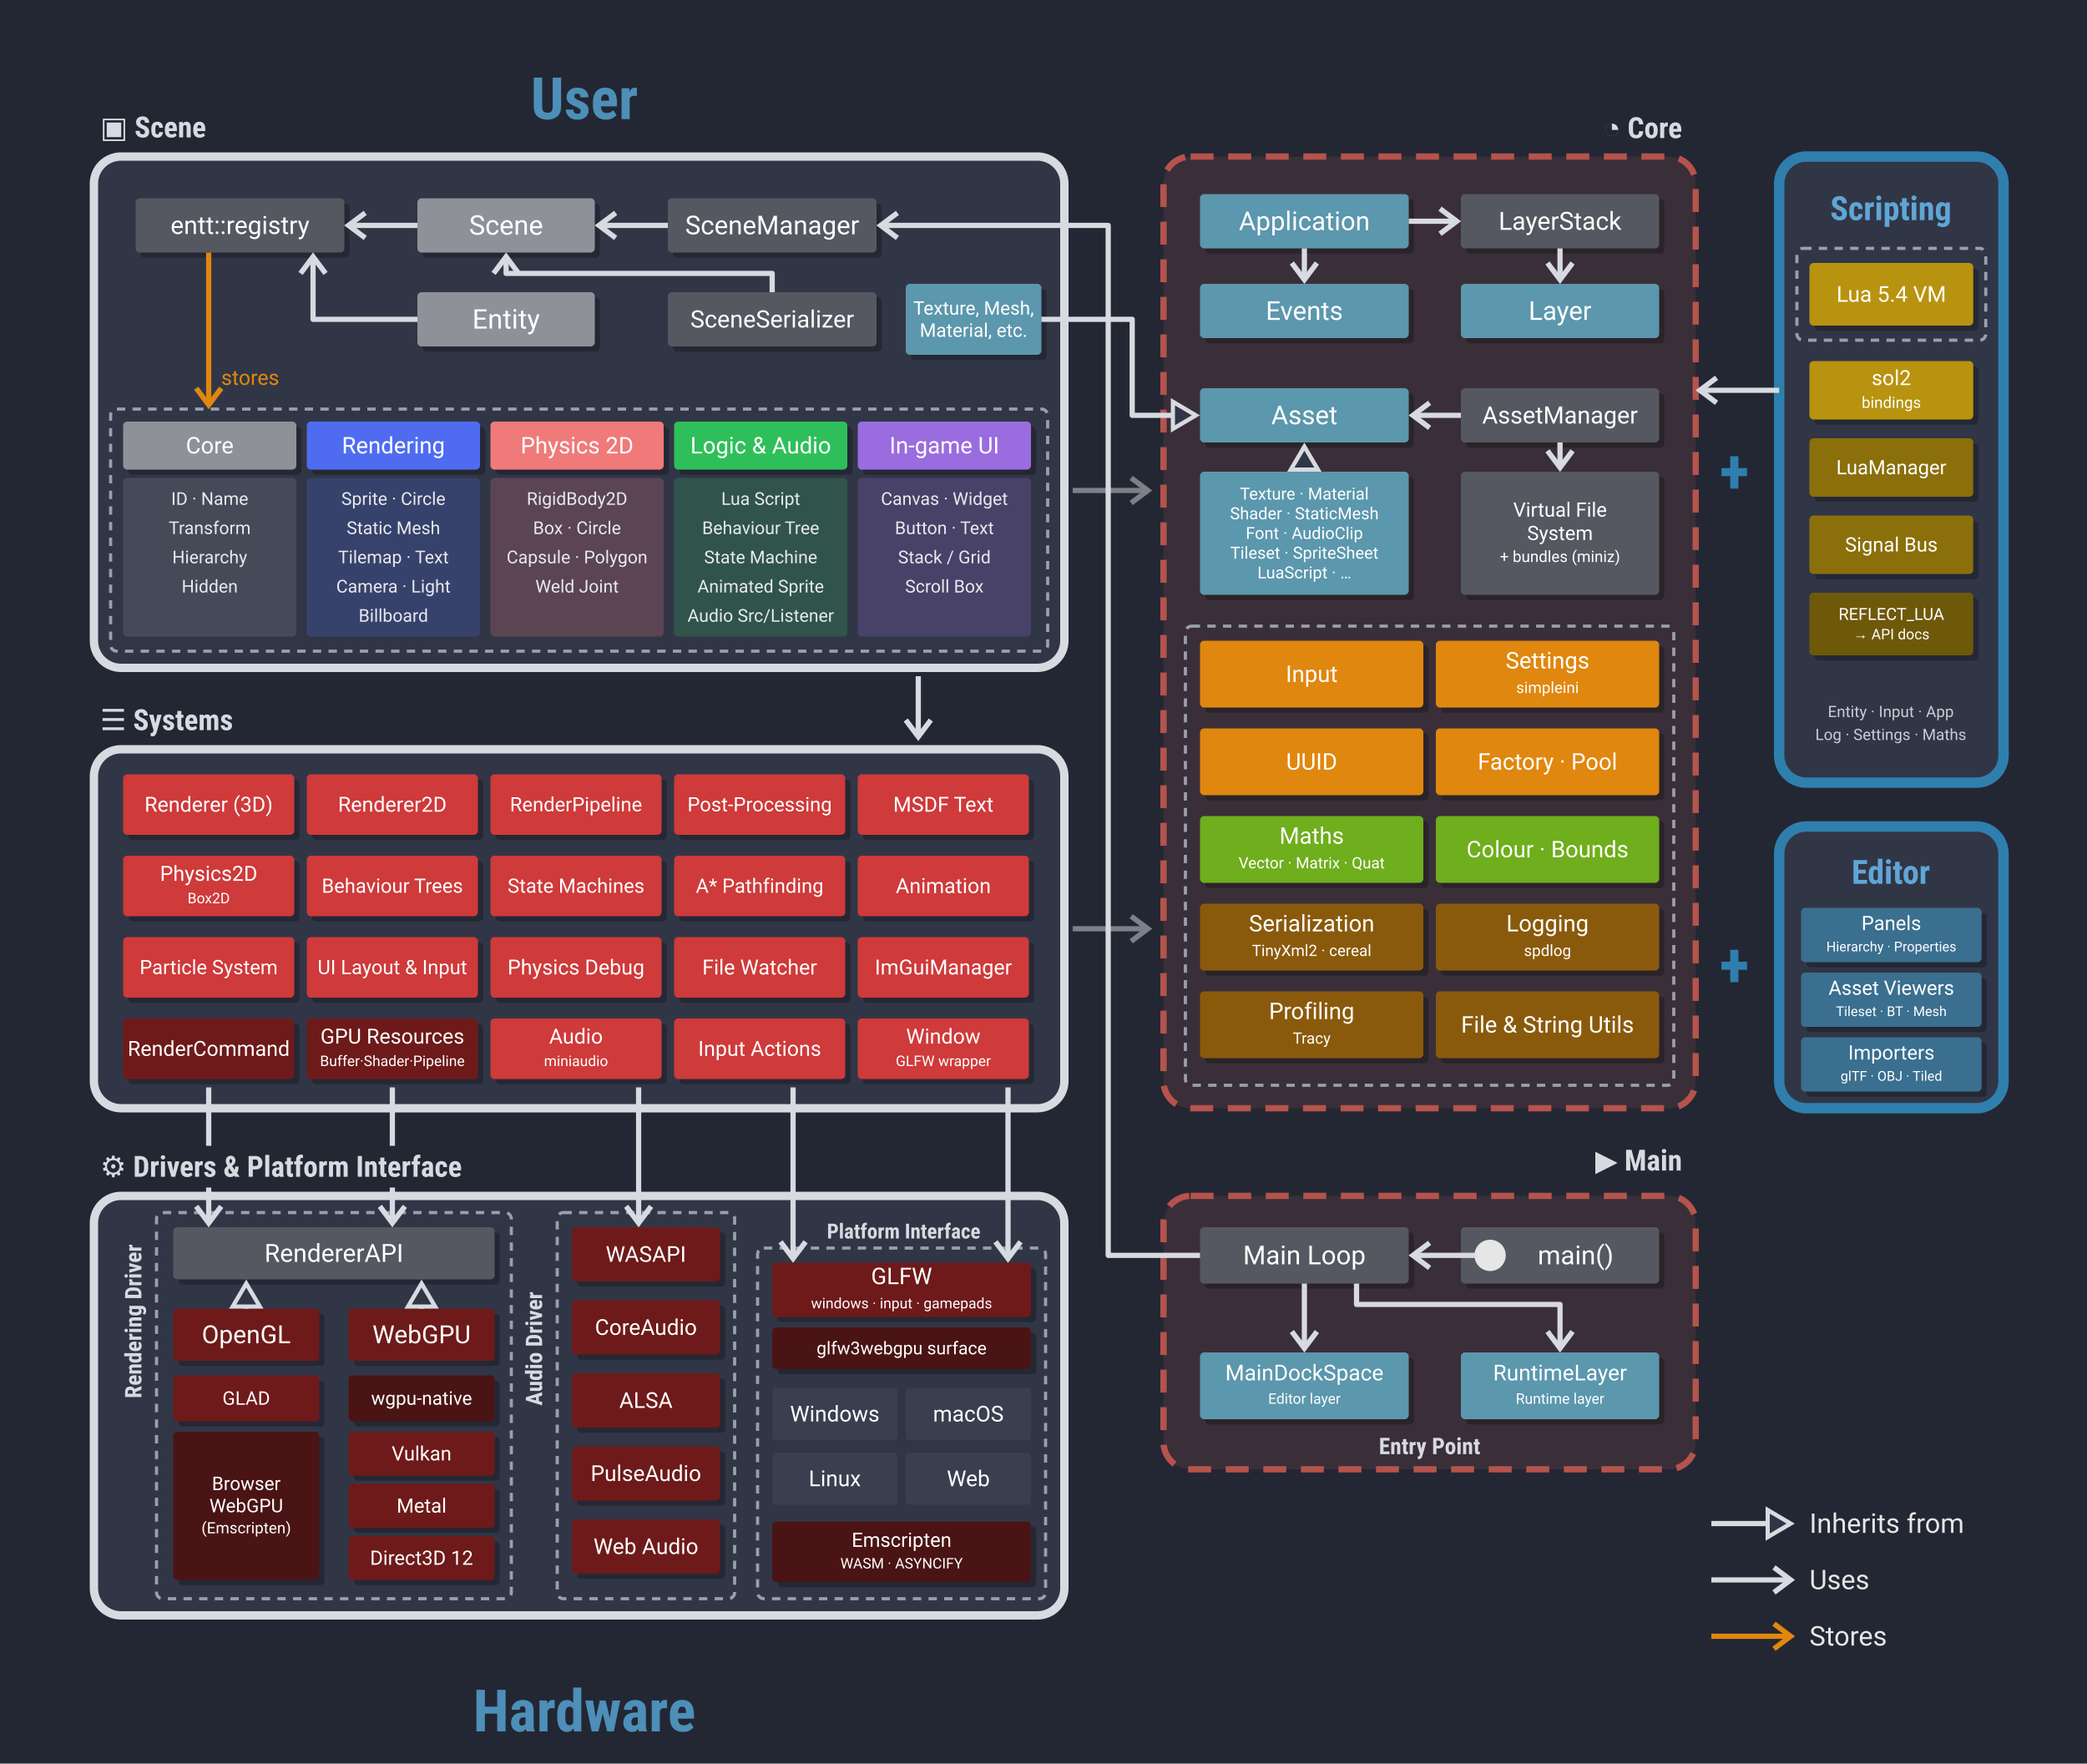
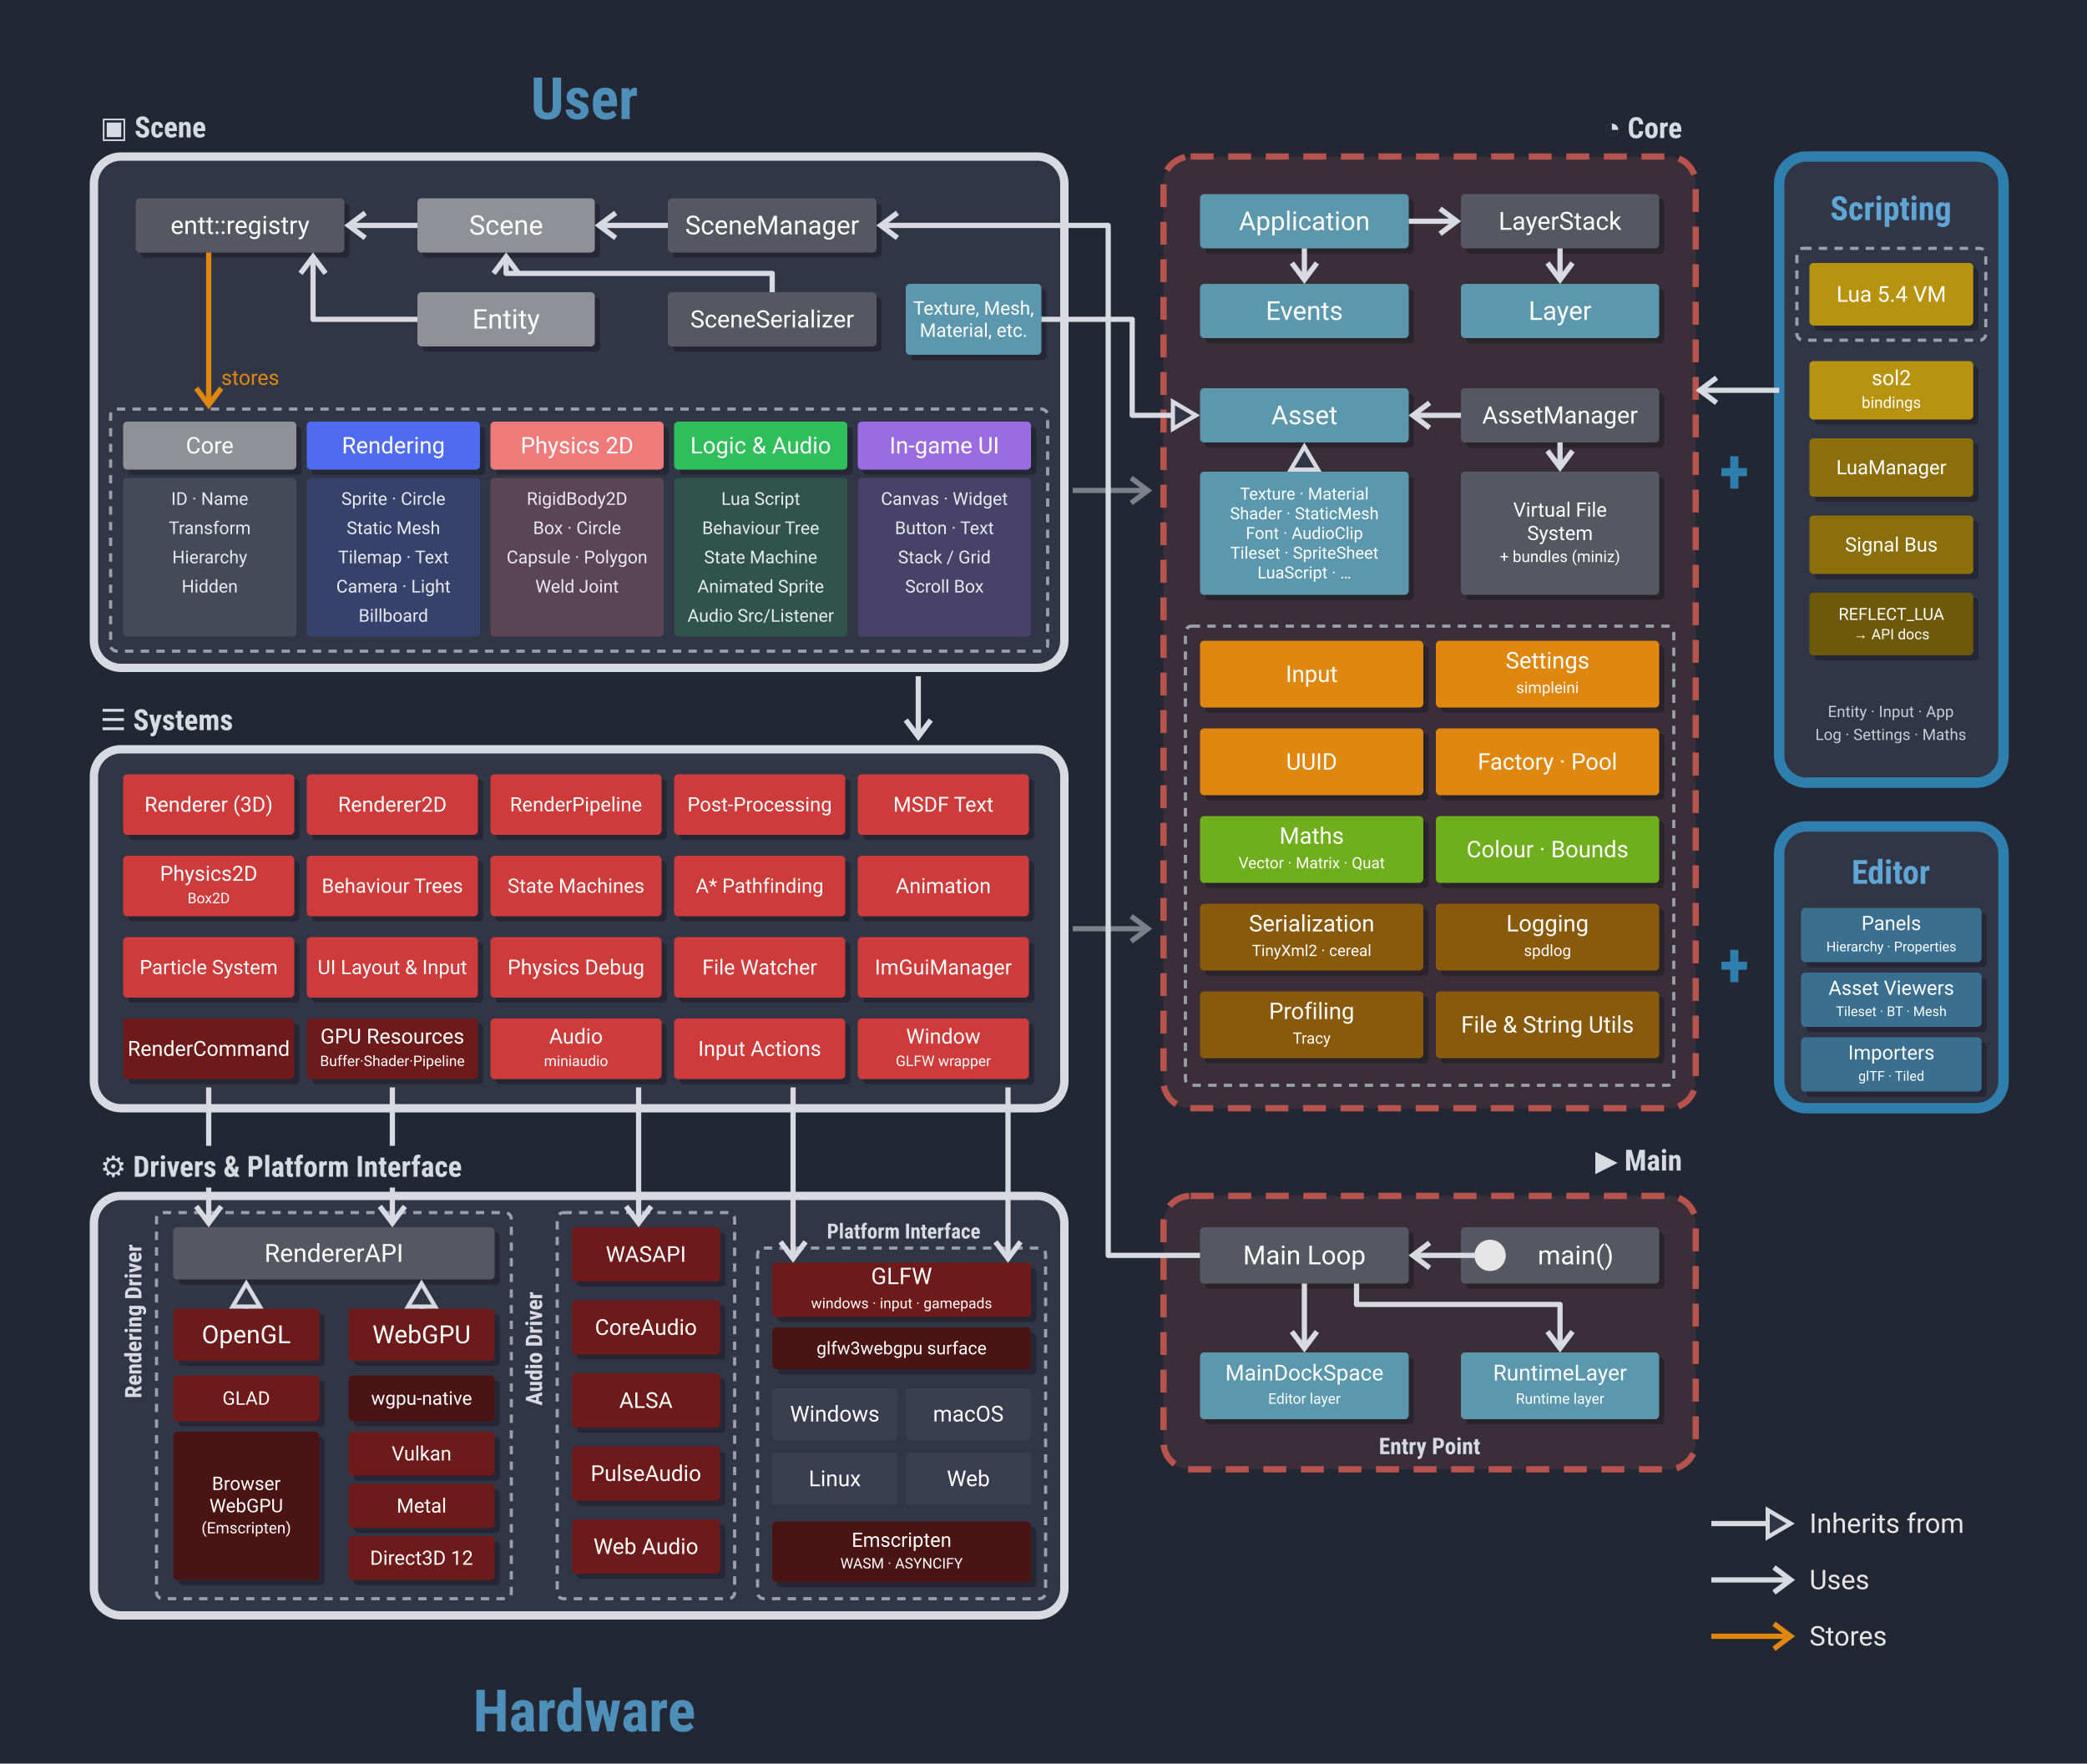
<svg xmlns="http://www.w3.org/2000/svg" width="2000" height="1690" viewBox="0 0 2000 1690" font-family="Roboto, 'Segoe UI', 'Helvetica Neue', Arial, sans-serif">
  <defs>
    <marker id="uses" markerUnits="userSpaceOnUse" markerWidth="30" markerHeight="30" refX="24" refY="15" orient="auto">
      <path d="M8,3 L24,15 L8,27" fill="none" stroke="#d7dae0" stroke-width="5" stroke-linejoin="miter" />
    </marker>
    <marker id="stores" markerUnits="userSpaceOnUse" markerWidth="30" markerHeight="30" refX="24" refY="15" orient="auto">
      <path d="M8,3 L24,15 L8,27" fill="none" stroke="#e0870f" stroke-width="5" />
    </marker>
    <marker id="inh" markerUnits="userSpaceOnUse" markerWidth="34" markerHeight="34" refX="28" refY="17" orient="auto">
      <path d="M6,4 L28,17 L6,30 Z" fill="#313646" stroke="#d7dae0" stroke-width="4" stroke-linejoin="miter" />
    </marker>
  </defs>
  <rect width="2000" height="1690" fill="#232733" />
  <text x="560" y="95" font-size="56" fill="#4d8fb8" font-weight="bold" font-family="'Roboto Condensed', 'Arial Narrow', 'Segoe UI', Arial, sans-serif" text-anchor="middle" dominant-baseline="central">User</text>
  <text x="560" y="1640" font-size="56" fill="#4d8fb8" font-weight="bold" font-family="'Roboto Condensed', 'Arial Narrow', 'Segoe UI', Arial, sans-serif" text-anchor="middle" dominant-baseline="central">Hardware</text>
  <text x="96" y="122" font-size="28" fill="#d7dae0" font-weight="bold" font-family="'Roboto Condensed', 'Arial Narrow', 'Segoe UI', Arial, sans-serif" text-anchor="start" dominant-baseline="central">▣  Scene</text>
  <rect x="90" y="150" width="930" height="490" rx="26" fill="#313646" stroke="#d7dae0" stroke-width="8" />
  <rect x="135" y="195" width="200" height="52" rx="4" fill="#000" opacity="0.25" />
  <rect x="130" y="190" width="200" height="52" rx="4" fill="#555861" />
  <text x="230.0" y="216.0" font-size="24" fill="#fff" font-weight="normal" text-anchor="middle" dominant-baseline="central">entt::registry</text>
  <rect x="405" y="195" width="170" height="52" rx="4" fill="#000" opacity="0.25" />
  <rect x="400" y="190" width="170" height="52" rx="4" fill="#8f9199" />
  <text x="485.0" y="216.0" font-size="26" fill="#fff" font-weight="normal" text-anchor="middle" dominant-baseline="central">Scene</text>
  <rect x="645" y="195" width="200" height="52" rx="4" fill="#000" opacity="0.25" />
  <rect x="640" y="190" width="200" height="52" rx="4" fill="#555861" />
  <text x="740.0" y="216.0" font-size="25" fill="#fff" font-weight="normal" text-anchor="middle" dominant-baseline="central">SceneManager</text>
  <path d="M640,216 L574,216" fill="none" stroke="#d7dae0" stroke-width="5" stroke-linejoin="round" marker-end="url(#uses)" opacity="1" />
  <path d="M400,216 L334,216" fill="none" stroke="#d7dae0" stroke-width="5" stroke-linejoin="round" marker-end="url(#uses)" opacity="1" />
  <rect x="405" y="285" width="170" height="52" rx="4" fill="#000" opacity="0.25" />
  <rect x="400" y="280" width="170" height="52" rx="4" fill="#8f9199" />
  <text x="485.0" y="306.0" font-size="26" fill="#fff" font-weight="normal" text-anchor="middle" dominant-baseline="central">Entity</text>
  <rect x="645" y="285" width="200" height="52" rx="4" fill="#000" opacity="0.25" />
  <rect x="640" y="280" width="200" height="52" rx="4" fill="#555861" />
  <text x="740.0" y="306.0" font-size="23" fill="#fff" font-weight="normal" text-anchor="middle" dominant-baseline="central">SceneSerializer</text>
  <path d="M400,306 L300,306 L300,246" fill="none" stroke="#d7dae0" stroke-width="5" stroke-linejoin="round" marker-end="url(#uses)" opacity="1" />
  <path d="M740,280 L740,262 L485,262 L485,246" fill="none" stroke="#d7dae0" stroke-width="5" stroke-linejoin="round" marker-end="url(#uses)" opacity="1" />
  <rect x="873" y="277" width="130" height="68" rx="4" fill="#000" opacity="0.25" />
  <rect x="868" y="272" width="130" height="68" rx="4" fill="#5b97ad" />
  <text x="933.0" y="295.38" font-size="18" fill="#fff" font-weight="normal" text-anchor="middle" dominant-baseline="central">Texture, Mesh,</text>
  <text x="933.0" y="316.62" font-size="18" fill="#fff" font-weight="normal" text-anchor="middle" dominant-baseline="central">Material, etc.</text>
  <rect x="106" y="392" width="898" height="232" rx="6" fill="none" stroke="#9aa0ab" stroke-width="3" stroke-dasharray="8 7" />
  <path d="M200,242 L200,360 L200,388" fill="none" stroke="#e0870f" stroke-width="5" stroke-linejoin="round" marker-end="url(#stores)" opacity="1" />
  <text x="212" y="362" font-size="20" fill="#e0870f" font-weight="normal" font-family="Roboto, 'Segoe UI', 'Helvetica Neue', Arial, sans-serif" text-anchor="start" dominant-baseline="central">stores</text>
  <rect x="123" y="409" width="166" height="46" rx="4" fill="#000" opacity="0.25" />
  <rect x="118" y="404" width="166" height="46" rx="4" fill="#8f9199" />
  <text x="201.0" y="427.0" font-size="22" fill="#fff" font-weight="normal" text-anchor="middle" dominant-baseline="central">Core</text>
  <rect x="118" y="458" width="166" height="152" rx="4" fill="#8f9199" opacity="0.22" />
  <text x="201" y="478" font-size="17" fill="#e8eaee" text-anchor="middle" dominant-baseline="central">ID · Name</text>
  <text x="201" y="506" font-size="17" fill="#e8eaee" text-anchor="middle" dominant-baseline="central">Transform</text>
  <text x="201" y="534" font-size="17" fill="#e8eaee" text-anchor="middle" dominant-baseline="central">Hierarchy</text>
  <text x="201" y="562" font-size="17" fill="#e8eaee" text-anchor="middle" dominant-baseline="central">Hidden</text>
  <rect x="299" y="409" width="166" height="46" rx="4" fill="#000" opacity="0.25" />
  <rect x="294" y="404" width="166" height="46" rx="4" fill="#4f6cf0" />
  <text x="377.0" y="427.0" font-size="22" fill="#fff" font-weight="normal" text-anchor="middle" dominant-baseline="central">Rendering</text>
  <rect x="294" y="458" width="166" height="152" rx="4" fill="#4f6cf0" opacity="0.22" />
  <text x="377" y="478" font-size="17" fill="#e8eaee" text-anchor="middle" dominant-baseline="central">Sprite · Circle</text>
  <text x="377" y="506" font-size="17" fill="#e8eaee" text-anchor="middle" dominant-baseline="central">Static Mesh</text>
  <text x="377" y="534" font-size="17" fill="#e8eaee" text-anchor="middle" dominant-baseline="central">Tilemap · Text</text>
  <text x="377" y="562" font-size="17" fill="#e8eaee" text-anchor="middle" dominant-baseline="central">Camera · Light</text>
  <text x="377" y="590" font-size="17" fill="#e8eaee" text-anchor="middle" dominant-baseline="central">Billboard</text>
  <rect x="475" y="409" width="166" height="46" rx="4" fill="#000" opacity="0.25" />
  <rect x="470" y="404" width="166" height="46" rx="4" fill="#f07a7a" />
  <text x="553.0" y="427.0" font-size="22" fill="#fff" font-weight="normal" text-anchor="middle" dominant-baseline="central">Physics 2D</text>
  <rect x="470" y="458" width="166" height="152" rx="4" fill="#f07a7a" opacity="0.22" />
  <text x="553" y="478" font-size="17" fill="#e8eaee" text-anchor="middle" dominant-baseline="central">RigidBody2D</text>
  <text x="553" y="506" font-size="17" fill="#e8eaee" text-anchor="middle" dominant-baseline="central">Box · Circle</text>
  <text x="553" y="534" font-size="17" fill="#e8eaee" text-anchor="middle" dominant-baseline="central">Capsule · Polygon</text>
  <text x="553" y="562" font-size="17" fill="#e8eaee" text-anchor="middle" dominant-baseline="central">Weld Joint</text>
  <rect x="651" y="409" width="166" height="46" rx="4" fill="#000" opacity="0.25" />
  <rect x="646" y="404" width="166" height="46" rx="4" fill="#2fbf5a" />
  <text x="729.0" y="427.0" font-size="22" fill="#fff" font-weight="normal" text-anchor="middle" dominant-baseline="central">Logic &amp; Audio</text>
  <rect x="646" y="458" width="166" height="152" rx="4" fill="#2fbf5a" opacity="0.22" />
  <text x="729" y="478" font-size="17" fill="#e8eaee" text-anchor="middle" dominant-baseline="central">Lua Script</text>
  <text x="729" y="506" font-size="17" fill="#e8eaee" text-anchor="middle" dominant-baseline="central">Behaviour Tree</text>
  <text x="729" y="534" font-size="17" fill="#e8eaee" text-anchor="middle" dominant-baseline="central">State Machine</text>
  <text x="729" y="562" font-size="17" fill="#e8eaee" text-anchor="middle" dominant-baseline="central">Animated Sprite</text>
  <text x="729" y="590" font-size="17" fill="#e8eaee" text-anchor="middle" dominant-baseline="central">Audio Src/Listener</text>
  <rect x="827" y="409" width="166" height="46" rx="4" fill="#000" opacity="0.25" />
  <rect x="822" y="404" width="166" height="46" rx="4" fill="#9a6ce0" />
  <text x="905.0" y="427.0" font-size="22" fill="#fff" font-weight="normal" text-anchor="middle" dominant-baseline="central">In-game UI</text>
  <rect x="822" y="458" width="166" height="152" rx="4" fill="#9a6ce0" opacity="0.22" />
  <text x="905" y="478" font-size="17" fill="#e8eaee" text-anchor="middle" dominant-baseline="central">Canvas · Widget</text>
  <text x="905" y="506" font-size="17" fill="#e8eaee" text-anchor="middle" dominant-baseline="central">Button · Text</text>
  <text x="905" y="534" font-size="17" fill="#e8eaee" text-anchor="middle" dominant-baseline="central">Stack / Grid</text>
  <text x="905" y="562" font-size="17" fill="#e8eaee" text-anchor="middle" dominant-baseline="central">Scroll Box</text>
  <path d="M880,648 L880,706" fill="none" stroke="#d7dae0" stroke-width="5" stroke-linejoin="round" marker-end="url(#uses)" opacity="1" />
  <text x="96" y="690" font-size="28" fill="#d7dae0" font-weight="bold" font-family="'Roboto Condensed', 'Arial Narrow', 'Segoe UI', Arial, sans-serif" text-anchor="start" dominant-baseline="central">☰  Systems</text>
  <rect x="90" y="718" width="930" height="344" rx="26" fill="#313646" stroke="#d7dae0" stroke-width="8" />
  <rect x="123" y="747" width="164" height="58" rx="4" fill="#000" opacity="0.25" />
  <rect x="118" y="742" width="164" height="58" rx="4" fill="#cf3a3a" />
  <text x="200.0" y="771.0" font-size="20" fill="#fff" font-weight="normal" text-anchor="middle" dominant-baseline="central">Renderer (3D)</text>
  <rect x="299" y="747" width="164" height="58" rx="4" fill="#000" opacity="0.25" />
  <rect x="294" y="742" width="164" height="58" rx="4" fill="#cf3a3a" />
  <text x="376.0" y="771.0" font-size="20" fill="#fff" font-weight="normal" text-anchor="middle" dominant-baseline="central">Renderer2D</text>
  <rect x="475" y="747" width="164" height="58" rx="4" fill="#000" opacity="0.25" />
  <rect x="470" y="742" width="164" height="58" rx="4" fill="#cf3a3a" />
  <text x="552.0" y="771.0" font-size="19" fill="#fff" font-weight="normal" text-anchor="middle" dominant-baseline="central">RenderPipeline</text>
  <rect x="651" y="747" width="164" height="58" rx="4" fill="#000" opacity="0.25" />
  <rect x="646" y="742" width="164" height="58" rx="4" fill="#cf3a3a" />
  <text x="728.0" y="771.0" font-size="19" fill="#fff" font-weight="normal" text-anchor="middle" dominant-baseline="central">Post-Processing</text>
  <rect x="827" y="747" width="164" height="58" rx="4" fill="#000" opacity="0.25" />
  <rect x="822" y="742" width="164" height="58" rx="4" fill="#cf3a3a" />
  <text x="904.0" y="771.0" font-size="20" fill="#fff" font-weight="normal" text-anchor="middle" dominant-baseline="central">MSDF Text</text>
  <rect x="123" y="825" width="164" height="58" rx="4" fill="#000" opacity="0.25" />
  <rect x="118" y="820" width="164" height="58" rx="4" fill="#cf3a3a" />
  <text x="200.0" y="837.2" font-size="20" fill="#fff" font-weight="normal" text-anchor="middle" dominant-baseline="central">Physics2D</text>
  <text x="200.0" y="860.8" font-size="14" fill="#fff" font-weight="normal" text-anchor="middle" dominant-baseline="central">Box2D</text>
  <rect x="299" y="825" width="164" height="58" rx="4" fill="#000" opacity="0.25" />
  <rect x="294" y="820" width="164" height="58" rx="4" fill="#cf3a3a" />
  <text x="376.0" y="849.0" font-size="19" fill="#fff" font-weight="normal" text-anchor="middle" dominant-baseline="central">Behaviour Trees</text>
  <rect x="475" y="825" width="164" height="58" rx="4" fill="#000" opacity="0.25" />
  <rect x="470" y="820" width="164" height="58" rx="4" fill="#cf3a3a" />
  <text x="552.0" y="849.0" font-size="19" fill="#fff" font-weight="normal" text-anchor="middle" dominant-baseline="central">State Machines</text>
  <rect x="651" y="825" width="164" height="58" rx="4" fill="#000" opacity="0.25" />
  <rect x="646" y="820" width="164" height="58" rx="4" fill="#cf3a3a" />
  <text x="728.0" y="849.0" font-size="19" fill="#fff" font-weight="normal" text-anchor="middle" dominant-baseline="central">A* Pathfinding</text>
  <rect x="827" y="825" width="164" height="58" rx="4" fill="#000" opacity="0.25" />
  <rect x="822" y="820" width="164" height="58" rx="4" fill="#cf3a3a" />
  <text x="904.0" y="849.0" font-size="20" fill="#fff" font-weight="normal" text-anchor="middle" dominant-baseline="central">Animation</text>
  <rect x="123" y="903" width="164" height="58" rx="4" fill="#000" opacity="0.25" />
  <rect x="118" y="898" width="164" height="58" rx="4" fill="#cf3a3a" />
  <text x="200.0" y="927.0" font-size="19" fill="#fff" font-weight="normal" text-anchor="middle" dominant-baseline="central">Particle System</text>
  <rect x="299" y="903" width="164" height="58" rx="4" fill="#000" opacity="0.25" />
  <rect x="294" y="898" width="164" height="58" rx="4" fill="#cf3a3a" />
  <text x="376.0" y="927.0" font-size="19" fill="#fff" font-weight="normal" text-anchor="middle" dominant-baseline="central">UI Layout &amp; Input</text>
  <rect x="475" y="903" width="164" height="58" rx="4" fill="#000" opacity="0.25" />
  <rect x="470" y="898" width="164" height="58" rx="4" fill="#cf3a3a" />
  <text x="552.0" y="927.0" font-size="20" fill="#fff" font-weight="normal" text-anchor="middle" dominant-baseline="central">Physics Debug</text>
  <rect x="651" y="903" width="164" height="58" rx="4" fill="#000" opacity="0.25" />
  <rect x="646" y="898" width="164" height="58" rx="4" fill="#cf3a3a" />
  <text x="728.0" y="927.0" font-size="20" fill="#fff" font-weight="normal" text-anchor="middle" dominant-baseline="central">File Watcher</text>
  <rect x="827" y="903" width="164" height="58" rx="4" fill="#000" opacity="0.25" />
  <rect x="822" y="898" width="164" height="58" rx="4" fill="#cf3a3a" />
  <text x="904.0" y="927.0" font-size="20" fill="#fff" font-weight="normal" text-anchor="middle" dominant-baseline="central">ImGuiManager</text>
  <rect x="123" y="981" width="164" height="58" rx="4" fill="#000" opacity="0.25" />
  <rect x="118" y="976" width="164" height="58" rx="4" fill="#6e1a1a" />
  <text x="200.0" y="1005.0" font-size="20" fill="#fff" font-weight="normal" text-anchor="middle" dominant-baseline="central">RenderCommand</text>
  <rect x="299" y="981" width="164" height="58" rx="4" fill="#000" opacity="0.25" />
  <rect x="294" y="976" width="164" height="58" rx="4" fill="#6e1a1a" />
  <text x="376.0" y="993.2" font-size="20" fill="#fff" font-weight="normal" text-anchor="middle" dominant-baseline="central">GPU Resources</text>
  <text x="376.0" y="1016.8" font-size="14" fill="#fff" font-weight="normal" text-anchor="middle" dominant-baseline="central">Buffer·Shader·Pipeline</text>
  <rect x="475" y="981" width="164" height="58" rx="4" fill="#000" opacity="0.25" />
  <rect x="470" y="976" width="164" height="58" rx="4" fill="#cf3a3a" />
  <text x="552.0" y="993.2" font-size="20" fill="#fff" font-weight="normal" text-anchor="middle" dominant-baseline="central">Audio</text>
  <text x="552.0" y="1016.8" font-size="14" fill="#fff" font-weight="normal" text-anchor="middle" dominant-baseline="central">miniaudio</text>
  <rect x="651" y="981" width="164" height="58" rx="4" fill="#000" opacity="0.25" />
  <rect x="646" y="976" width="164" height="58" rx="4" fill="#cf3a3a" />
  <text x="728.0" y="1005.0" font-size="20" fill="#fff" font-weight="normal" text-anchor="middle" dominant-baseline="central">Input Actions</text>
  <rect x="827" y="981" width="164" height="58" rx="4" fill="#000" opacity="0.25" />
  <rect x="822" y="976" width="164" height="58" rx="4" fill="#cf3a3a" />
  <text x="904.0" y="993.2" font-size="20" fill="#fff" font-weight="normal" text-anchor="middle" dominant-baseline="central">Window</text>
  <text x="904.0" y="1016.8" font-size="14" fill="#fff" font-weight="normal" text-anchor="middle" dominant-baseline="central">GLFW wrapper</text>
  <rect x="90" y="1146" width="930" height="402" rx="26" fill="#313646" stroke="#d7dae0" stroke-width="8" />
  <text x="128" y="1340" font-size="22" fill="#d7dae0" font-weight="bold" font-family="'Roboto Condensed', 'Arial Narrow', 'Segoe UI', Arial, sans-serif" text-anchor="start" dominant-baseline="central" transform="rotate(-90 128 1340)">Rendering Driver</text>
  <rect x="150" y="1162" width="340" height="370" rx="6" fill="none" stroke="#9aa0ab" stroke-width="3" stroke-dasharray="8 7" />
  <rect x="171" y="1181" width="308" height="50" rx="4" fill="#000" opacity="0.25" />
  <rect x="166" y="1176" width="308" height="50" rx="4" fill="#555861" />
  <text x="320.0" y="1201.0" font-size="24" fill="#fff" font-weight="normal" text-anchor="middle" dominant-baseline="central">RendererAPI</text>
  <rect x="171" y="1259" width="140" height="50" rx="4" fill="#000" opacity="0.25" />
  <rect x="166" y="1254" width="140" height="50" rx="4" fill="#6e1a1a" />
  <text x="236.0" y="1279.0" font-size="24" fill="#fff" font-weight="normal" text-anchor="middle" dominant-baseline="central">OpenGL</text>
  <rect x="339" y="1259" width="140" height="50" rx="4" fill="#000" opacity="0.25" />
  <rect x="334" y="1254" width="140" height="50" rx="4" fill="#6e1a1a" />
  <text x="404.0" y="1279.0" font-size="24" fill="#fff" font-weight="normal" text-anchor="middle" dominant-baseline="central">WebGPU</text>
  <path d="M236,1254 L236,1230" fill="none" stroke="#d7dae0" stroke-width="5" stroke-linejoin="round" marker-end="url(#inh)" opacity="1" />
  <path d="M404,1254 L404,1230" fill="none" stroke="#d7dae0" stroke-width="5" stroke-linejoin="round" marker-end="url(#inh)" opacity="1" />
  <rect x="171" y="1323" width="140" height="44" rx="4" fill="#000" opacity="0.25" />
  <rect x="166" y="1318" width="140" height="44" rx="4" fill="#6e1a1a" />
  <text x="236.0" y="1340.0" font-size="18" fill="#fff" font-weight="normal" text-anchor="middle" dominant-baseline="central">GLAD</text>
  <rect x="339" y="1323" width="140" height="44" rx="4" fill="#000" opacity="0.25" />
  <rect x="334" y="1318" width="140" height="44" rx="4" fill="#4a1414" />
  <text x="404.0" y="1340.0" font-size="18" fill="#fff" font-weight="normal" text-anchor="middle" dominant-baseline="central">wgpu-native</text>
  <rect x="339" y="1377" width="140" height="42" rx="4" fill="#000" opacity="0.25" />
  <rect x="334" y="1372" width="140" height="42" rx="4" fill="#6e1a1a" />
  <text x="404.0" y="1393.0" font-size="19" fill="#fff" font-weight="normal" text-anchor="middle" dominant-baseline="central">Vulkan</text>
  <rect x="339" y="1427" width="140" height="42" rx="4" fill="#000" opacity="0.25" />
  <rect x="334" y="1422" width="140" height="42" rx="4" fill="#6e1a1a" />
  <text x="404.0" y="1443.0" font-size="19" fill="#fff" font-weight="normal" text-anchor="middle" dominant-baseline="central">Metal</text>
  <rect x="339" y="1477" width="140" height="42" rx="4" fill="#000" opacity="0.25" />
  <rect x="334" y="1472" width="140" height="42" rx="4" fill="#6e1a1a" />
  <text x="404.0" y="1493.0" font-size="19" fill="#fff" font-weight="normal" text-anchor="middle" dominant-baseline="central">Direct3D 12</text>
  <rect x="171" y="1377" width="140" height="142" rx="4" fill="#000" opacity="0.25" />
  <rect x="166" y="1372" width="140" height="142" rx="4" fill="#4a1414" />
  <text x="236.0" y="1421.76" font-size="18" fill="#fff" font-weight="normal" text-anchor="middle" dominant-baseline="central">Browser</text>
  <text x="236.0" y="1443.0" font-size="18" fill="#fff" font-weight="normal" text-anchor="middle" dominant-baseline="central">WebGPU</text>
  <text x="236.0" y="1464.24" font-size="15" fill="#fff" font-weight="normal" text-anchor="middle" dominant-baseline="central">(Emscripten)</text>
  <path d="M200,1042 L200,1172" fill="none" stroke="#d7dae0" stroke-width="5" stroke-linejoin="round" marker-end="url(#uses)" opacity="1" />
  <path d="M376,1042 L376,1172" fill="none" stroke="#d7dae0" stroke-width="5" stroke-linejoin="round" marker-end="url(#uses)" opacity="1" />
  <text x="512" y="1347" font-size="22" fill="#d7dae0" font-weight="bold" font-family="'Roboto Condensed', 'Arial Narrow', 'Segoe UI', Arial, sans-serif" text-anchor="start" dominant-baseline="central" transform="rotate(-90 512 1347)">Audio Driver</text>
  <rect x="534" y="1162" width="170" height="370" rx="6" fill="none" stroke="#9aa0ab" stroke-width="3" stroke-dasharray="8 7" />
  <rect x="553" y="1181" width="142" height="52" rx="4" fill="#000" opacity="0.25" />
  <rect x="548" y="1176" width="142" height="52" rx="4" fill="#6e1a1a" />
  <text x="619.0" y="1202.0" font-size="21" fill="#fff" font-weight="normal" text-anchor="middle" dominant-baseline="central">WASAPI</text>
  <rect x="553" y="1251" width="142" height="52" rx="4" fill="#000" opacity="0.25" />
  <rect x="548" y="1246" width="142" height="52" rx="4" fill="#6e1a1a" />
  <text x="619.0" y="1272.0" font-size="21" fill="#fff" font-weight="normal" text-anchor="middle" dominant-baseline="central">CoreAudio</text>
  <rect x="553" y="1321" width="142" height="52" rx="4" fill="#000" opacity="0.25" />
  <rect x="548" y="1316" width="142" height="52" rx="4" fill="#6e1a1a" />
  <text x="619.0" y="1342.0" font-size="21" fill="#fff" font-weight="normal" text-anchor="middle" dominant-baseline="central">ALSA</text>
  <rect x="553" y="1391" width="142" height="52" rx="4" fill="#000" opacity="0.25" />
  <rect x="548" y="1386" width="142" height="52" rx="4" fill="#6e1a1a" />
  <text x="619.0" y="1412.0" font-size="21" fill="#fff" font-weight="normal" text-anchor="middle" dominant-baseline="central">PulseAudio</text>
  <rect x="553" y="1461" width="142" height="52" rx="4" fill="#000" opacity="0.25" />
  <rect x="548" y="1456" width="142" height="52" rx="4" fill="#6e1a1a" />
  <text x="619.0" y="1482.0" font-size="21" fill="#fff" font-weight="normal" text-anchor="middle" dominant-baseline="central">Web Audio</text>
  <path d="M612,1042 L612,1172" fill="none" stroke="#d7dae0" stroke-width="5" stroke-linejoin="round" marker-end="url(#uses)" opacity="1" />
  <text x="866" y="1180" font-size="20" fill="#d7dae0" font-weight="bold" font-family="'Roboto Condensed', 'Arial Narrow', 'Segoe UI', Arial, sans-serif" text-anchor="middle" dominant-baseline="central">Platform Interface</text>
  <rect x="726" y="1196" width="276" height="336" rx="6" fill="none" stroke="#9aa0ab" stroke-width="3" stroke-dasharray="8 7" />
  <rect x="745" y="1215" width="248" height="52" rx="4" fill="#000" opacity="0.25" />
  <rect x="740" y="1210" width="248" height="52" rx="4" fill="#6e1a1a" />
  <text x="864.0" y="1223.02" font-size="22" fill="#fff" font-weight="normal" text-anchor="middle" dominant-baseline="central">GLFW</text>
  <text x="864.0" y="1248.98" font-size="14" fill="#fff" font-weight="normal" text-anchor="middle" dominant-baseline="central">windows · input · gamepads</text>
  <rect x="745" y="1277" width="248" height="40" rx="4" fill="#000" opacity="0.25" />
  <rect x="740" y="1272" width="248" height="40" rx="4" fill="#4a1414" />
  <text x="864.0" y="1292.0" font-size="17" fill="#fff" font-weight="normal" text-anchor="middle" dominant-baseline="central">glfw3webgpu surface</text>
  <rect x="740" y="1330" width="120" height="50" rx="4" fill="#3a3f50" />
  <text x="800.0" y="1355.0" font-size="21" fill="#fff" font-weight="normal" text-anchor="middle" dominant-baseline="central">Windows</text>
  <rect x="868" y="1330" width="120" height="50" rx="4" fill="#3a3f50" />
  <text x="928.0" y="1355.0" font-size="21" fill="#fff" font-weight="normal" text-anchor="middle" dominant-baseline="central">macOS</text>
  <rect x="740" y="1392" width="120" height="50" rx="4" fill="#3a3f50" />
  <text x="800.0" y="1417.0" font-size="21" fill="#fff" font-weight="normal" text-anchor="middle" dominant-baseline="central">Linux</text>
  <rect x="868" y="1392" width="120" height="50" rx="4" fill="#3a3f50" />
  <text x="928.0" y="1417.0" font-size="21" fill="#fff" font-weight="normal" text-anchor="middle" dominant-baseline="central">Web</text>
  <rect x="745" y="1463" width="248" height="58" rx="4" fill="#000" opacity="0.25" />
  <rect x="740" y="1458" width="248" height="58" rx="4" fill="#4a1414" />
  <text x="864.0" y="1475.79" font-size="19" fill="#fff" font-weight="normal" text-anchor="middle" dominant-baseline="central">Emscripten</text>
  <text x="864.0" y="1498.21" font-size="14" fill="#fff" font-weight="normal" text-anchor="middle" dominant-baseline="central">WASM · ASYNCIFY</text>
  <path d="M760,1042 L760,1206" fill="none" stroke="#d7dae0" stroke-width="5" stroke-linejoin="round" marker-end="url(#uses)" opacity="1" />
  <path d="M966,1042 L966,1206" fill="none" stroke="#d7dae0" stroke-width="5" stroke-linejoin="round" marker-end="url(#uses)" opacity="1" />
  <rect x="92" y="1098" width="336" height="40" fill="#232733" />
  <text x="96" y="1118" font-size="28" fill="#d7dae0" font-weight="bold" font-family="'Roboto Condensed', 'Arial Narrow', 'Segoe UI', Arial, sans-serif" text-anchor="start" dominant-baseline="central">⚙  Drivers &amp; Platform Interface</text>
  <text x="1612" y="122" font-size="28" fill="#d7dae0" font-weight="bold" font-family="'Roboto Condensed', 'Arial Narrow', 'Segoe UI', Arial, sans-serif" text-anchor="end" dominant-baseline="central">◔  Core</text>
  <rect x="1115" y="150" width="510" height="912" rx="26" fill="#3a2f38" stroke="#b5534c" stroke-width="6" stroke-dasharray="22 14" />
  <rect x="1155" y="191" width="200" height="52" rx="4" fill="#000" opacity="0.25" />
  <rect x="1150" y="186" width="200" height="52" rx="4" fill="#5b97ad" />
  <text x="1250.0" y="212.0" font-size="25" fill="#fff" font-weight="normal" text-anchor="middle" dominant-baseline="central">Application</text>
  <rect x="1405" y="191" width="190" height="52" rx="4" fill="#000" opacity="0.25" />
  <rect x="1400" y="186" width="190" height="52" rx="4" fill="#555861" />
  <text x="1495.0" y="212.0" font-size="24" fill="#fff" font-weight="normal" text-anchor="middle" dominant-baseline="central">LayerStack</text>
  <rect x="1155" y="277" width="200" height="52" rx="4" fill="#000" opacity="0.25" />
  <rect x="1150" y="272" width="200" height="52" rx="4" fill="#5b97ad" />
  <text x="1250.0" y="298.0" font-size="25" fill="#fff" font-weight="normal" text-anchor="middle" dominant-baseline="central">Events</text>
  <rect x="1405" y="277" width="190" height="52" rx="4" fill="#000" opacity="0.25" />
  <rect x="1400" y="272" width="190" height="52" rx="4" fill="#5b97ad" />
  <text x="1495.0" y="298.0" font-size="25" fill="#fff" font-weight="normal" text-anchor="middle" dominant-baseline="central">Layer</text>
  <path d="M1350,212 L1396,212" fill="none" stroke="#d7dae0" stroke-width="5" stroke-linejoin="round" marker-end="url(#uses)" opacity="1" />
  <path d="M1495,238 L1495,268" fill="none" stroke="#d7dae0" stroke-width="5" stroke-linejoin="round" marker-end="url(#uses)" opacity="1" />
  <path d="M1250,238 L1250,268" fill="none" stroke="#d7dae0" stroke-width="5" stroke-linejoin="round" marker-end="url(#uses)" opacity="1" />
  <rect x="1155" y="377" width="200" height="52" rx="4" fill="#000" opacity="0.25" />
  <rect x="1150" y="372" width="200" height="52" rx="4" fill="#5b97ad" />
  <text x="1250.0" y="398.0" font-size="25" fill="#fff" font-weight="normal" text-anchor="middle" dominant-baseline="central">Asset</text>
  <rect x="1405" y="377" width="190" height="52" rx="4" fill="#000" opacity="0.25" />
  <rect x="1400" y="372" width="190" height="52" rx="4" fill="#555861" />
  <text x="1495.0" y="398.0" font-size="23" fill="#fff" font-weight="normal" text-anchor="middle" dominant-baseline="central">AssetManager</text>
  <path d="M1400,398 L1354,398" fill="none" stroke="#d7dae0" stroke-width="5" stroke-linejoin="round" marker-end="url(#uses)" opacity="1" />
  <rect x="1155" y="457" width="200" height="118" rx="4" fill="#000" opacity="0.25" />
  <rect x="1150" y="452" width="200" height="118" rx="4" fill="#5b97ad" />
  <text x="1250.0" y="473.24" font-size="16" fill="#fff" font-weight="normal" text-anchor="middle" dominant-baseline="central">Texture · Material</text>
  <text x="1250.0" y="492.12" font-size="16" fill="#fff" font-weight="normal" text-anchor="middle" dominant-baseline="central">Shader · StaticMesh</text>
  <text x="1250.0" y="511.0" font-size="16" fill="#fff" font-weight="normal" text-anchor="middle" dominant-baseline="central">Font · AudioClip</text>
  <text x="1250.0" y="529.88" font-size="16" fill="#fff" font-weight="normal" text-anchor="middle" dominant-baseline="central">Tileset · SpriteSheet</text>
  <text x="1250.0" y="548.76" font-size="16" fill="#fff" font-weight="normal" text-anchor="middle" dominant-baseline="central">LuaScript · …</text>
  <path d="M1250,452 L1250,428" fill="none" stroke="#d7dae0" stroke-width="5" stroke-linejoin="round" marker-end="url(#inh)" opacity="1" />
  <rect x="1405" y="457" width="190" height="118" rx="4" fill="#000" opacity="0.25" />
  <rect x="1400" y="452" width="190" height="118" rx="4" fill="#555861" />
  <text x="1495.0" y="488.58" font-size="19" fill="#fff" font-weight="normal" text-anchor="middle" dominant-baseline="central">Virtual File</text>
  <text x="1495.0" y="511.0" font-size="19" fill="#fff" font-weight="normal" text-anchor="middle" dominant-baseline="central">System</text>
  <text x="1495.0" y="533.42" font-size="15" fill="#fff" font-weight="normal" text-anchor="middle" dominant-baseline="central">+ bundles (miniz)</text>
  <path d="M1495,424 L1495,448" fill="none" stroke="#d7dae0" stroke-width="5" stroke-linejoin="round" marker-end="url(#uses)" opacity="1" />
  <path d="M998,306 L1085,306 L1085,398 L1146,398" fill="none" stroke="#d7dae0" stroke-width="5" stroke-linejoin="round" marker-end="url(#inh)" opacity="1" />
  <rect x="1136" y="600" width="468" height="440" rx="6" fill="none" stroke="#9aa0ab" stroke-width="3" stroke-dasharray="8 7" />
  <rect x="1155" y="619" width="214" height="64" rx="4" fill="#000" opacity="0.25" />
  <rect x="1150" y="614" width="214" height="64" rx="4" fill="#e0870f" />
  <text x="1257.0" y="646.0" font-size="22" fill="#fff" font-weight="normal" text-anchor="middle" dominant-baseline="central">Input</text>
  <rect x="1381" y="619" width="214" height="64" rx="4" fill="#000" opacity="0.25" />
  <rect x="1376" y="614" width="214" height="64" rx="4" fill="#e0870f" />
  <text x="1483.0" y="633.02" font-size="22" fill="#fff" font-weight="normal" text-anchor="middle" dominant-baseline="central">Settings</text>
  <text x="1483.0" y="658.98" font-size="15" fill="#fff" font-weight="normal" text-anchor="middle" dominant-baseline="central">simpleini</text>
  <rect x="1155" y="703" width="214" height="64" rx="4" fill="#000" opacity="0.25" />
  <rect x="1150" y="698" width="214" height="64" rx="4" fill="#e0870f" />
  <text x="1257.0" y="730.0" font-size="22" fill="#fff" font-weight="normal" text-anchor="middle" dominant-baseline="central">UUID</text>
  <rect x="1381" y="703" width="214" height="64" rx="4" fill="#000" opacity="0.25" />
  <rect x="1376" y="698" width="214" height="64" rx="4" fill="#e0870f" />
  <text x="1483.0" y="730.0" font-size="22" fill="#fff" font-weight="normal" text-anchor="middle" dominant-baseline="central">Factory · Pool</text>
  <rect x="1155" y="787" width="214" height="64" rx="4" fill="#000" opacity="0.25" />
  <rect x="1150" y="782" width="214" height="64" rx="4" fill="#6fae1c" />
  <text x="1257.0" y="801.02" font-size="22" fill="#fff" font-weight="normal" text-anchor="middle" dominant-baseline="central">Maths</text>
  <text x="1257.0" y="826.98" font-size="15" fill="#fff" font-weight="normal" text-anchor="middle" dominant-baseline="central">Vector · Matrix · Quat</text>
  <rect x="1381" y="787" width="214" height="64" rx="4" fill="#000" opacity="0.25" />
  <rect x="1376" y="782" width="214" height="64" rx="4" fill="#6fae1c" />
  <text x="1483.0" y="814.0" font-size="22" fill="#fff" font-weight="normal" text-anchor="middle" dominant-baseline="central">Colour · Bounds</text>
  <rect x="1155" y="871" width="214" height="64" rx="4" fill="#000" opacity="0.25" />
  <rect x="1150" y="866" width="214" height="64" rx="4" fill="#8a5a0c" />
  <text x="1257.0" y="885.02" font-size="22" fill="#fff" font-weight="normal" text-anchor="middle" dominant-baseline="central">Serialization</text>
  <text x="1257.0" y="910.98" font-size="15" fill="#fff" font-weight="normal" text-anchor="middle" dominant-baseline="central">TinyXml2 · cereal</text>
  <rect x="1381" y="871" width="214" height="64" rx="4" fill="#000" opacity="0.25" />
  <rect x="1376" y="866" width="214" height="64" rx="4" fill="#8a5a0c" />
  <text x="1483.0" y="885.02" font-size="22" fill="#fff" font-weight="normal" text-anchor="middle" dominant-baseline="central">Logging</text>
  <text x="1483.0" y="910.98" font-size="15" fill="#fff" font-weight="normal" text-anchor="middle" dominant-baseline="central">spdlog</text>
  <rect x="1155" y="955" width="214" height="64" rx="4" fill="#000" opacity="0.25" />
  <rect x="1150" y="950" width="214" height="64" rx="4" fill="#8a5a0c" />
  <text x="1257.0" y="969.02" font-size="22" fill="#fff" font-weight="normal" text-anchor="middle" dominant-baseline="central">Profiling</text>
  <text x="1257.0" y="994.98" font-size="15" fill="#fff" font-weight="normal" text-anchor="middle" dominant-baseline="central">Tracy</text>
  <rect x="1381" y="955" width="214" height="64" rx="4" fill="#000" opacity="0.25" />
  <rect x="1376" y="950" width="214" height="64" rx="4" fill="#8a5a0c" />
  <text x="1483.0" y="982.0" font-size="22" fill="#fff" font-weight="normal" text-anchor="middle" dominant-baseline="central">File &amp; String Utils</text>
  <path d="M1028,470 L1100,470" fill="none" stroke="#d7dae0" stroke-width="5" stroke-linejoin="round" marker-end="url(#uses)" opacity="0.5" />
  <path d="M1028,890 L1100,890" fill="none" stroke="#d7dae0" stroke-width="5" stroke-linejoin="round" marker-end="url(#uses)" opacity="0.5" />
  <rect x="1705" y="150" width="215" height="600" rx="26" fill="#313646" stroke="#2f7fae" stroke-width="10" />
  <text x="1812" y="200" font-size="32" fill="#5fa6d6" font-weight="bold" font-family="'Roboto Condensed', 'Arial Narrow', 'Segoe UI', Arial, sans-serif" text-anchor="middle" dominant-baseline="central">Scripting</text>
  <rect x="1722" y="238" width="181" height="88" rx="6" fill="none" stroke="#9aa0ab" stroke-width="3" stroke-dasharray="8 7" />
  <rect x="1739" y="257" width="157" height="60" rx="4" fill="#000" opacity="0.25" />
  <rect x="1734" y="252" width="157" height="60" rx="4" fill="#b8930f" />
  <text x="1812.5" y="282.0" font-size="21" fill="#fff" font-weight="normal" text-anchor="middle" dominant-baseline="central">Lua 5.4 VM</text>
  <rect x="1739" y="351" width="157" height="56" rx="4" fill="#000" opacity="0.25" />
  <rect x="1734" y="346" width="157" height="56" rx="4" fill="#b8930f" />
  <text x="1812.5" y="362.2" font-size="20" fill="#fff" font-weight="normal" text-anchor="middle" dominant-baseline="central">sol2</text>
  <text x="1812.5" y="385.8" font-size="15" fill="#fff" font-weight="normal" text-anchor="middle" dominant-baseline="central">bindings</text>
  <rect x="1739" y="425" width="157" height="56" rx="4" fill="#000" opacity="0.25" />
  <rect x="1734" y="420" width="157" height="56" rx="4" fill="#8a6f0b" />
  <text x="1812.5" y="448.0" font-size="19" fill="#fff" font-weight="normal" text-anchor="middle" dominant-baseline="central">LuaManager</text>
  <rect x="1739" y="499" width="157" height="56" rx="4" fill="#000" opacity="0.25" />
  <rect x="1734" y="494" width="157" height="56" rx="4" fill="#8a6f0b" />
  <text x="1812.5" y="522.0" font-size="19" fill="#fff" font-weight="normal" text-anchor="middle" dominant-baseline="central">Signal Bus</text>
  <rect x="1739" y="573" width="157" height="60" rx="4" fill="#000" opacity="0.25" />
  <rect x="1734" y="568" width="157" height="60" rx="4" fill="#6e590a" />
  <text x="1812.5" y="588.56" font-size="16" fill="#fff" font-weight="normal" text-anchor="middle" dominant-baseline="central">REFLECT_LUA</text>
  <text x="1812.5" y="607.44" font-size="14" fill="#fff" font-weight="normal" text-anchor="middle" dominant-baseline="central">→ API docs</text>
  <text x="1812" y="682" font-size="15" fill="#c9cdd4" font-weight="normal" font-family="Roboto, 'Segoe UI', 'Helvetica Neue', Arial, sans-serif" text-anchor="middle" dominant-baseline="central">Entity · Input · App</text>
  <text x="1812" y="704" font-size="15" fill="#c9cdd4" font-weight="normal" font-family="Roboto, 'Segoe UI', 'Helvetica Neue', Arial, sans-serif" text-anchor="middle" dominant-baseline="central">Log · Settings · Maths</text>
  <path d="M1705,374 L1629,374" fill="none" stroke="#d7dae0" stroke-width="5" stroke-linejoin="round" marker-end="url(#uses)" opacity="1" />
  <text x="1662" y="452" font-size="60" fill="#2f7fae" font-weight="bold" font-family="'Roboto Condensed', 'Arial Narrow', 'Segoe UI', Arial, sans-serif" text-anchor="middle" dominant-baseline="central">+</text>
  <text x="1662" y="925" font-size="60" fill="#2f7fae" font-weight="bold" font-family="'Roboto Condensed', 'Arial Narrow', 'Segoe UI', Arial, sans-serif" text-anchor="middle" dominant-baseline="central">+</text>
  <rect x="1705" y="792" width="215" height="270" rx="26" fill="#313646" stroke="#2f7fae" stroke-width="10" />
  <text x="1812" y="836" font-size="32" fill="#5fa6d6" font-weight="bold" font-family="'Roboto Condensed', 'Arial Narrow', 'Segoe UI', Arial, sans-serif" text-anchor="middle" dominant-baseline="central">Editor</text>
  <rect x="1731" y="875" width="173" height="52" rx="4" fill="#000" opacity="0.25" />
  <rect x="1726" y="870" width="173" height="52" rx="4" fill="#3a6f8f" />
  <text x="1812.5" y="884.79" font-size="19" fill="#fff" font-weight="normal" text-anchor="middle" dominant-baseline="central">Panels</text>
  <text x="1812.5" y="907.21" font-size="13" fill="#fff" font-weight="normal" text-anchor="middle" dominant-baseline="central">Hierarchy · Properties</text>
  <rect x="1731" y="937" width="173" height="52" rx="4" fill="#000" opacity="0.25" />
  <rect x="1726" y="932" width="173" height="52" rx="4" fill="#3a6f8f" />
  <text x="1812.5" y="946.79" font-size="19" fill="#fff" font-weight="normal" text-anchor="middle" dominant-baseline="central">Asset Viewers</text>
  <text x="1812.5" y="969.21" font-size="13" fill="#fff" font-weight="normal" text-anchor="middle" dominant-baseline="central">Tileset · BT · Mesh</text>
  <rect x="1731" y="999" width="173" height="52" rx="4" fill="#000" opacity="0.25" />
  <rect x="1726" y="994" width="173" height="52" rx="4" fill="#3a6f8f" />
  <text x="1812.5" y="1008.79" font-size="19" fill="#fff" font-weight="normal" text-anchor="middle" dominant-baseline="central">Importers</text>
-   <text x="1812.5" y="1031.21" font-size="13" fill="#fff" font-weight="normal" text-anchor="middle" dominant-baseline="central">glTF · OBJ · Tiled</text>
+   <text x="1812.5" y="1031.21" font-size="13" fill="#fff" font-weight="normal" text-anchor="middle" dominant-baseline="central">glTF · Tiled</text>
  <text x="1612" y="1112" font-size="28" fill="#d7dae0" font-weight="bold" font-family="'Roboto Condensed', 'Arial Narrow', 'Segoe UI', Arial, sans-serif" text-anchor="end" dominant-baseline="central">▶  Main</text>
  <rect x="1115" y="1146" width="510" height="262" rx="26" fill="#3a2f38" stroke="#b5534c" stroke-width="6" stroke-dasharray="22 14" />
  <rect x="1155" y="1181" width="200" height="54" rx="4" fill="#000" opacity="0.25" />
  <rect x="1150" y="1176" width="200" height="54" rx="4" fill="#555861" />
  <text x="1250.0" y="1203.0" font-size="25" fill="#fff" font-weight="normal" text-anchor="middle" dominant-baseline="central">Main Loop</text>
  <rect x="1405" y="1181" width="190" height="54" rx="4" fill="#000" opacity="0.25" />
  <rect x="1400" y="1176" width="190" height="54" rx="4" fill="#555861" />
  <text x="1495.0" y="1203.0" font-size="25" fill="#fff" font-weight="normal" text-anchor="middle" dominant-baseline="central" />
  <circle cx="1428" cy="1203" r="15" fill="#e6e6e6" />
  <text x="1510" y="1203" font-size="25" fill="#fff" text-anchor="middle" dominant-baseline="central">main()</text>
  <path d="M1414,1203 L1354,1203" fill="none" stroke="#d7dae0" stroke-width="5" stroke-linejoin="round" marker-end="url(#uses)" opacity="1" />
  <text x="1370" y="1386" font-size="22" fill="#d7dae0" font-weight="bold" font-family="'Roboto Condensed', 'Arial Narrow', 'Segoe UI', Arial, sans-serif" text-anchor="middle" dominant-baseline="central">Entry Point</text>
  <text x="1250" y="1262" font-size="1" fill="#d7dae0" font-weight="bold" font-family="'Roboto Condensed', 'Arial Narrow', 'Segoe UI', Arial, sans-serif" text-anchor="start" dominant-baseline="central" />
  <rect x="1155" y="1301" width="200" height="64" rx="4" fill="#000" opacity="0.25" />
  <rect x="1150" y="1296" width="200" height="64" rx="4" fill="#5b97ad" />
  <text x="1250.0" y="1315.61" font-size="21" fill="#fff" font-weight="normal" text-anchor="middle" dominant-baseline="central">MainDockSpace</text>
  <text x="1250.0" y="1340.39" font-size="14" fill="#fff" font-weight="normal" text-anchor="middle" dominant-baseline="central">Editor layer</text>
  <rect x="1405" y="1301" width="190" height="64" rx="4" fill="#000" opacity="0.25" />
  <rect x="1400" y="1296" width="190" height="64" rx="4" fill="#5b97ad" />
  <text x="1495.0" y="1315.61" font-size="21" fill="#fff" font-weight="normal" text-anchor="middle" dominant-baseline="central">RuntimeLayer</text>
  <text x="1495.0" y="1340.39" font-size="14" fill="#fff" font-weight="normal" text-anchor="middle" dominant-baseline="central">Runtime layer</text>
  <path d="M1250,1230 L1250,1246 L1250,1292" fill="none" stroke="#d7dae0" stroke-width="5" stroke-linejoin="round" marker-end="url(#uses)" opacity="1" />
  <path d="M1300,1230 L1300,1250 L1495,1250 L1495,1292" fill="none" stroke="#d7dae0" stroke-width="5" stroke-linejoin="round" marker-end="url(#uses)" opacity="1" />
  <path d="M1150,1203 L1062,1203 L1062,250 L1062,216 L844,216" fill="none" stroke="#d7dae0" stroke-width="5" stroke-linejoin="round" marker-end="url(#uses)" opacity="1" />
  <path d="M1640,1460 L1716,1460" fill="none" stroke="#d7dae0" stroke-width="5" stroke-linejoin="round" marker-end="url(#inh)" opacity="1" />
  <text x="1734" y="1460" font-size="26" fill="#e6e6e6" font-weight="normal" font-family="Roboto, 'Segoe UI', 'Helvetica Neue', Arial, sans-serif" text-anchor="start" dominant-baseline="central">Inherits from</text>
  <path d="M1640,1514 L1716,1514" fill="none" stroke="#d7dae0" stroke-width="5" stroke-linejoin="round" marker-end="url(#uses)" opacity="1" />
  <text x="1734" y="1514" font-size="26" fill="#e6e6e6" font-weight="normal" font-family="Roboto, 'Segoe UI', 'Helvetica Neue', Arial, sans-serif" text-anchor="start" dominant-baseline="central">Uses</text>
  <path d="M1640,1568 L1716,1568" fill="none" stroke="#e0870f" stroke-width="5" stroke-linejoin="round" marker-end="url(#stores)" opacity="1" />
  <text x="1734" y="1568" font-size="26" fill="#e6e6e6" font-weight="normal" font-family="Roboto, 'Segoe UI', 'Helvetica Neue', Arial, sans-serif" text-anchor="start" dominant-baseline="central">Stores</text>
</svg>
